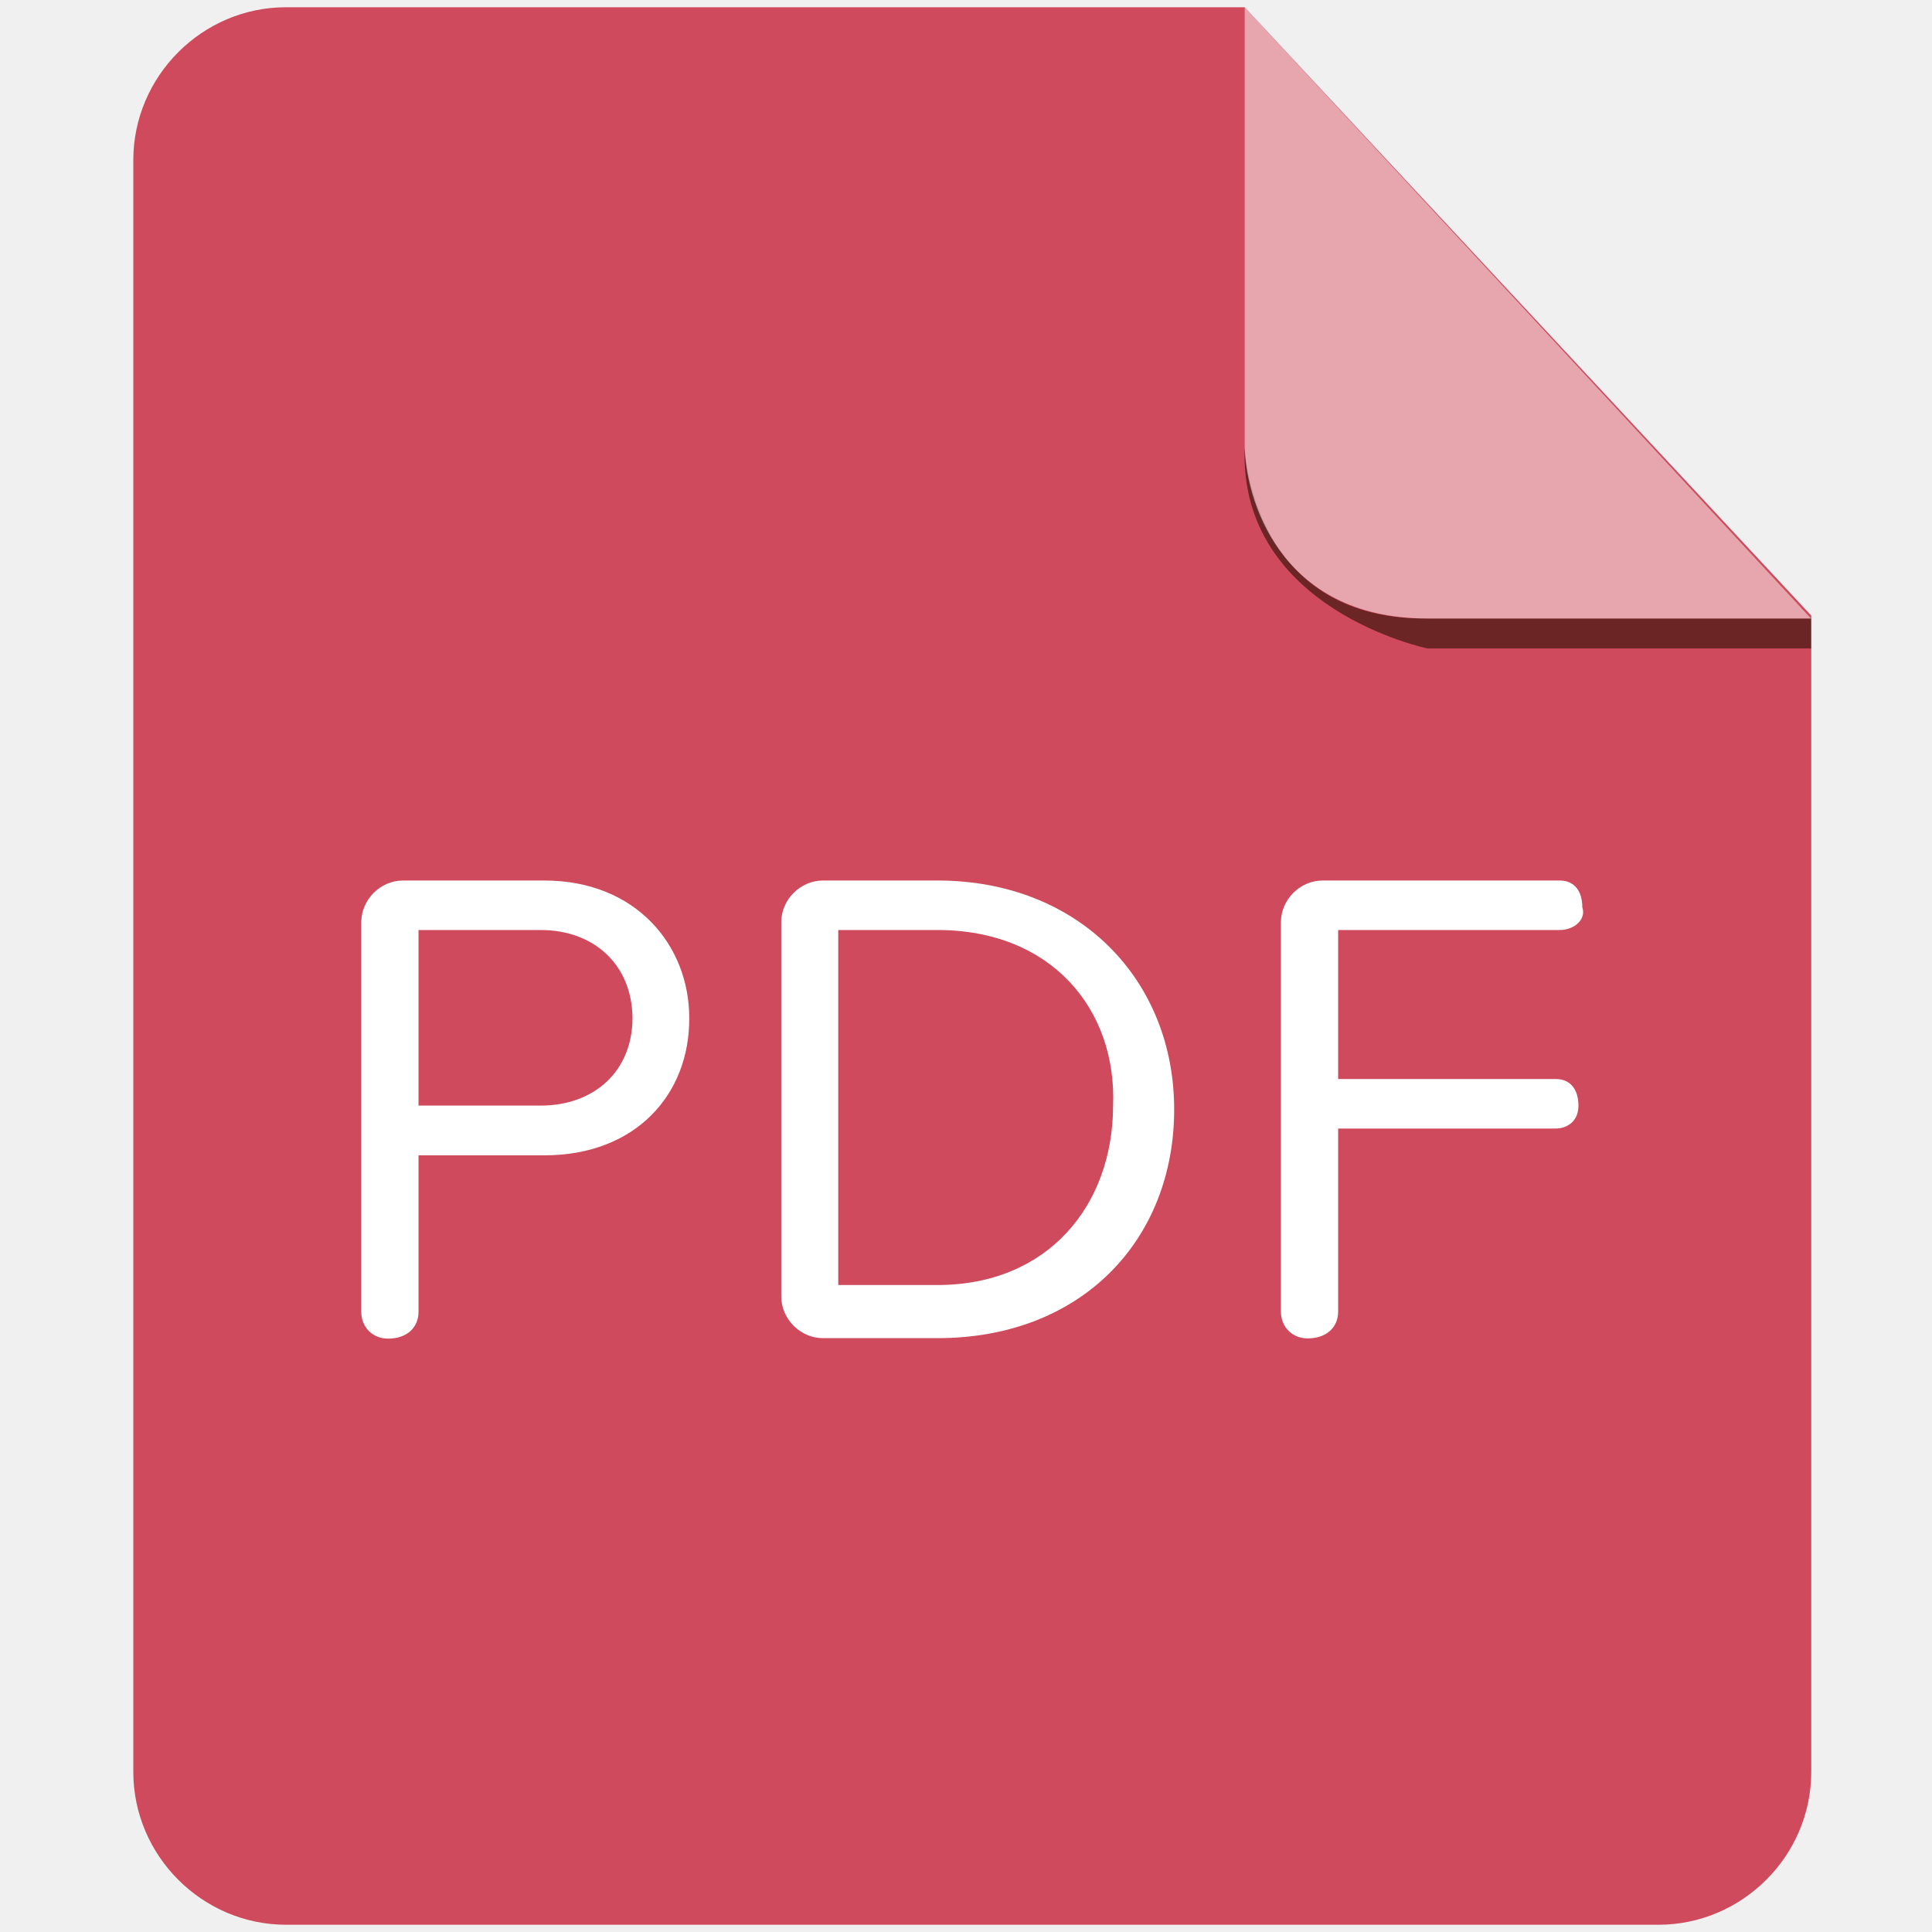
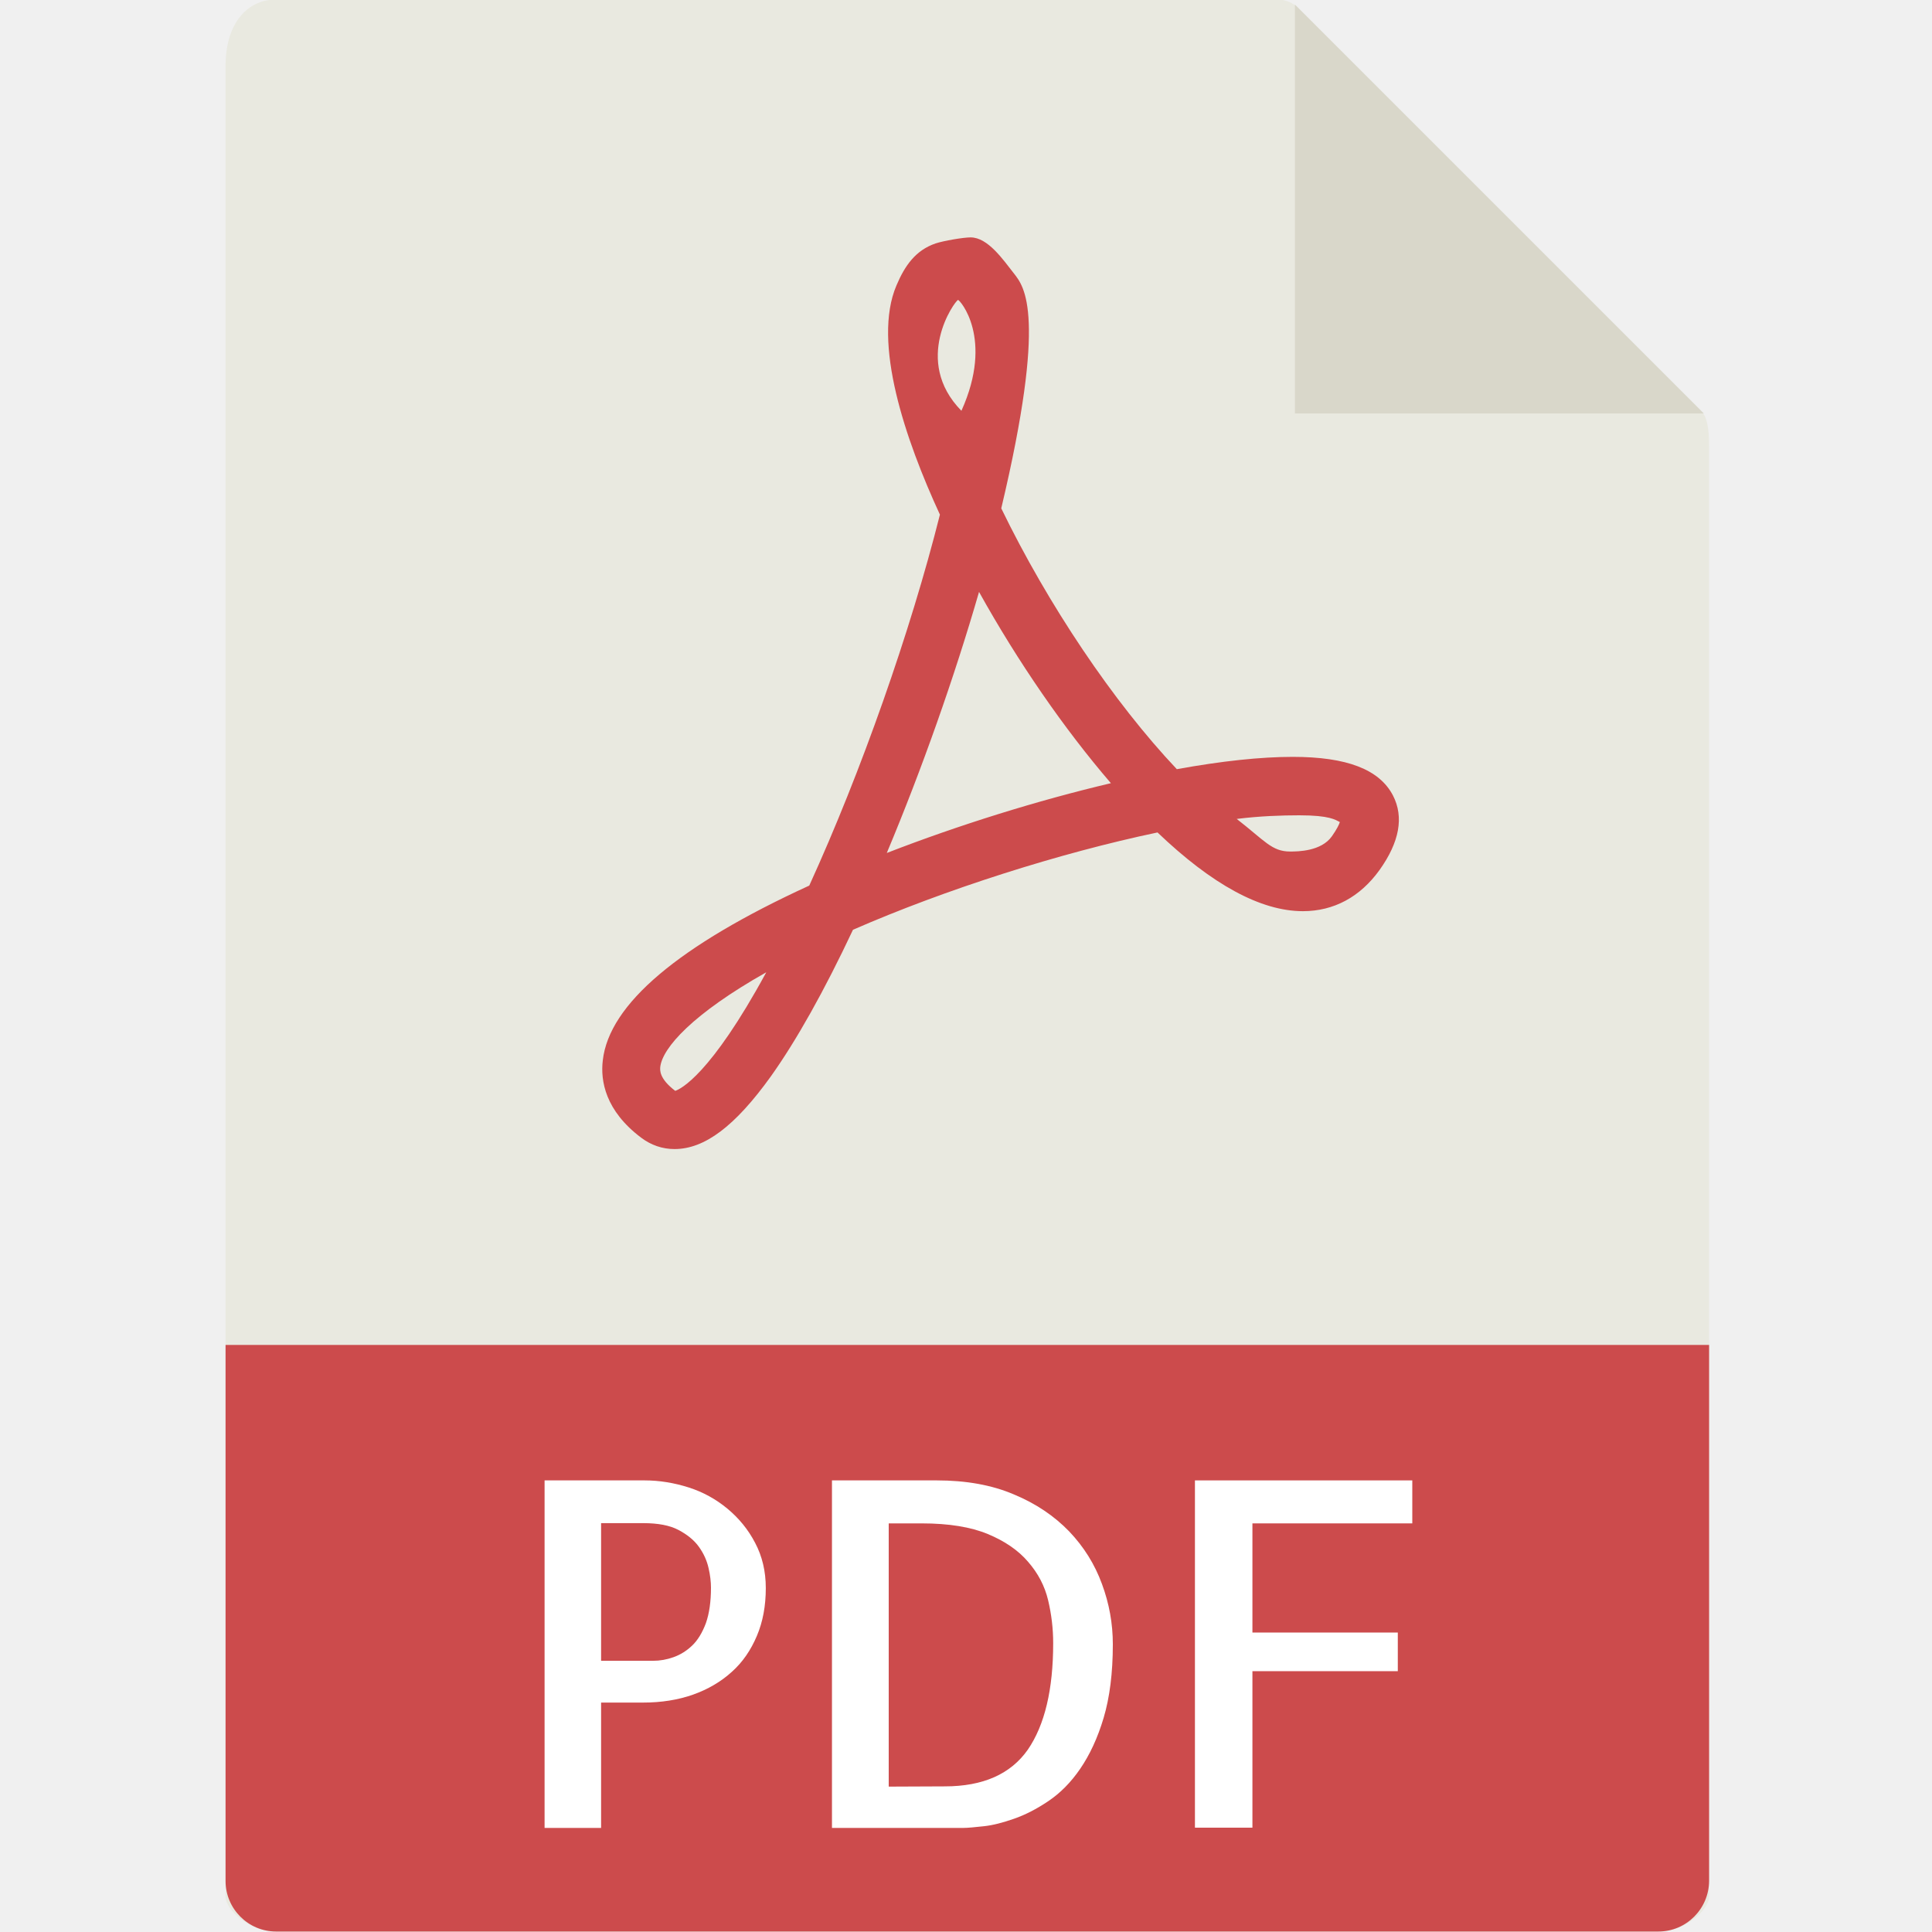
<svg xmlns="http://www.w3.org/2000/svg" version="1.1" id="Layer_1" x="0px" y="0px" viewBox="0 0 800 800" style="enable-background:new 0 0 800 800;" xml:space="preserve">
  <style type="text/css">
- 	.st0{fill:#CE4A5C;}
- 	.st1{fill:#6B2525;}
- 	.st2{opacity:0.5;fill:#FFFFFF;enable-background:new    ;}
+ 	.st0{fill:#E9E9E0;}
+ 	.st1{fill:#D9D7CA;}
+ 	.st2{fill:#CC4B4C;}
	.st3{fill:#FFFFFF;}
</style>
  <g id="SVGRepo_bgCarrier">
</g>
  <g id="SVGRepo_tracerCarrier">
</g>
-   <g id="SVGRepo_iconCarrier">
+   <g>
+     <path class="st0" d="M528.9-0.2H114.3c-11.5,0-20.9,9.4-20.9,27.5v758.2c0,4.9,9.4,14.3,20.9,14.3h572.5c11.5,0,20.9-9.4,20.9-14.3   V185.2c0-9.9-1.3-13.1-3.7-15.5L537.7,3.4C535.4,1.1,532.2-0.2,528.9-0.2z" />
+     <polygon class="st1" points="536.2,1.9 536.2,171.2 705.5,171.2  " />
+     <path class="st2" d="M279.3,475.8L279.3,475.8c-5,0-9.7-1.6-13.8-4.7c-14.9-11.2-16.9-23.6-15.9-32c2.6-23.3,31.4-47.6,85.5-72.4   c21.5-47.1,41.9-105.1,54.1-153.6c-14.3-31-28.1-71.3-18-94.9c3.5-8.3,8-14.6,16.2-17.4c3.3-1.1,11.5-2.5,14.5-2.5   c7.2,0,13.5,9.3,18,15c4.2,5.4,13.8,16.8-5.3,97.2c19.3,39.8,46.5,80.3,72.7,108c18.7-3.4,34.8-5.1,48-5.1c22.4,0,35.9,5.2,41.5,16   c4.6,8.9,2.7,19.3-5.6,30.9c-8,11.1-18.9,17-31.7,17c-17.4,0-37.6-11-60.2-32.6c-40.5,8.5-87.9,23.6-126.1,40.3   c-11.9,25.3-23.4,45.8-34,60.7C304.4,466.3,291.8,475.8,279.3,475.8z M317.3,402.6c-30.5,17.2-43,31.3-43.9,39.2   c-0.1,1.3-0.5,4.8,6.2,9.9C281.7,451,294.1,445.3,317.3,402.6z M512.1,339.1c11.6,9,14.5,13.5,22.1,13.5c3.3,0,12.9-0.1,17.3-6.3   c2.1-3,3-4.9,3.3-5.9c-1.8-0.9-4.1-2.8-16.8-2.8C530.8,337.6,521.7,337.9,512.1,339.1z M405.4,245.1   c-10.2,35.3-23.7,73.5-38.2,108.1c29.9-11.6,62.3-21.7,92.8-28.9C440.7,301.9,421.4,273.9,405.4,245.1z M396.7,124.2   c-1.4,0.5-19,25.1,1.4,45.9C411.7,140,397.3,124,396.7,124.2z" />
+     <path class="st2" d="M686.7,799.8H114.3c-11.5,0-20.9-9.4-20.9-20.9v-222h614.3v222C707.6,790.4,698.3,799.8,686.7,799.8z" />
    <g>
-       <path class="st0" d="M118.4,3C83.7,3,55.2,31.6,55.2,66.3v667.4c0,34.7,28.5,63.3,63.3,63.3h568.2c34.7,0,63.3-28.5,63.3-63.3    V254.9L515.4,3H118.4z" />
-       <path class="st1" d="M749.9,256.1v12.4H591.1c0,0-78.2-16.1-75.7-83.1c0,0,2.5,70.7,74.4,70.7L749.9,256.1L749.9,256.1z" />
-       <path class="st2" d="M515.4,3v181.1c0,21.1,13.6,72,75.7,72h158.8L515.4,3z" />
+       <path class="st3" d="M248.9,756.9h-23.4V613h41.4c6.1,0,12.2,1,18.2,2.9s11.4,4.9,16.1,8.8s8.6,8.6,11.5,14.2    c2.9,5.5,4.4,11.7,4.4,18.7c0,7.3-1.2,13.9-3.7,19.8c-2.5,5.9-5.9,10.9-10.4,14.9c-4.4,4-9.8,7.2-16,9.4    c-6.2,2.2-13.2,3.3-20.7,3.3h-17.4L248.9,756.9L248.9,756.9z M248.9,630.7v57h21.5c2.9,0,5.7-0.5,8.5-1.5c2.8-1,5.4-2.6,7.7-4.8    c2.3-2.2,4.2-5.3,5.7-9.3c1.4-4,2.1-8.9,2.1-14.7c0-2.3-0.3-5.1-1-8.1c-0.7-3.1-2-6-4-8.8c-2-2.8-4.9-5.1-8.5-7    c-3.6-1.9-8.5-2.8-14.5-2.8L248.9,630.7L248.9,630.7z" />
+       <path class="st3" d="M460.8,680.9c0,11.8-1.3,22-3.8,30.4c-2.5,8.4-5.8,15.4-9.7,21.1c-3.9,5.7-8.3,10.1-13.2,13.4    c-4.9,3.3-9.6,5.7-14.2,7.3c-4.6,1.6-8.7,2.7-12.5,3.1c-3.8,0.4-6.6,0.7-8.4,0.7h-54.5V613h43.4c12.1,0,22.8,1.9,31.9,5.8    c9.2,3.8,16.8,9,22.9,15.3c6.1,6.4,10.6,13.6,13.6,21.8C459.3,664,460.8,672.3,460.8,680.9z M391.2,739.7    c15.9,0,27.3-5.1,34.4-15.2c7-10.2,10.5-24.9,10.5-44.1c0-6-0.7-11.9-2.1-17.8c-1.4-5.9-4.2-11.2-8.3-15.9    c-4.1-4.8-9.7-8.6-16.7-11.5c-7-2.9-16.1-4.4-27.3-4.4H368v109L391.2,739.7L391.2,739.7z" />
+       <path class="st3" d="M518.6,630.7v45.3h60.2v16h-60.2v64.8h-23.8V613h90v17.8H518.6z" />
    </g>
-     <path class="st3" d="M225.4,478.4h-52.1v64.8c0,6.4-4.7,11.1-12.6,11.1c-6.4,0-11.1-4.7-11.1-11.1V381.9c0-9.4,7.9-17.3,17.3-17.3   h58.5c38,0,60,26.9,60,56.9C285.6,453,263.4,478.4,225.4,478.4z M223.9,385.1h-50.6v72.7h50.6c22.2,0,38-14.3,38-36.3   C261.7,399.4,245.9,385.1,223.9,385.1z M388.2,554.1h-47.4c-9.4,0-17.3-7.9-17.3-17.3V381.9c0-9.4,7.9-17.3,17.3-17.3h47.4   c58.5,0,98,41.1,98,94.8C486.2,513.1,448.2,554.1,388.2,554.1z M388.2,385.1h-41.1v147h41.1c45.9,0,72.7-33.2,72.7-74.3   C462.5,418.2,435.6,385.1,388.2,385.1z M645.8,385.1h-91.7v61.7h90.1c6.4,0,9.4,4.7,9.4,11.1c0,6.4-4.7,9.4-9.4,9.4h-90.1v75.8   c0,6.4-4.7,11.1-12.6,11.1c-6.4,0-11.1-4.7-11.1-11.1V381.9c0-9.4,7.9-17.3,17.3-17.3h98.1c6.4,0,9.4,4.7,9.4,11.1   C656.9,380.4,652.2,385.1,645.8,385.1z" />
  </g>
</svg>
